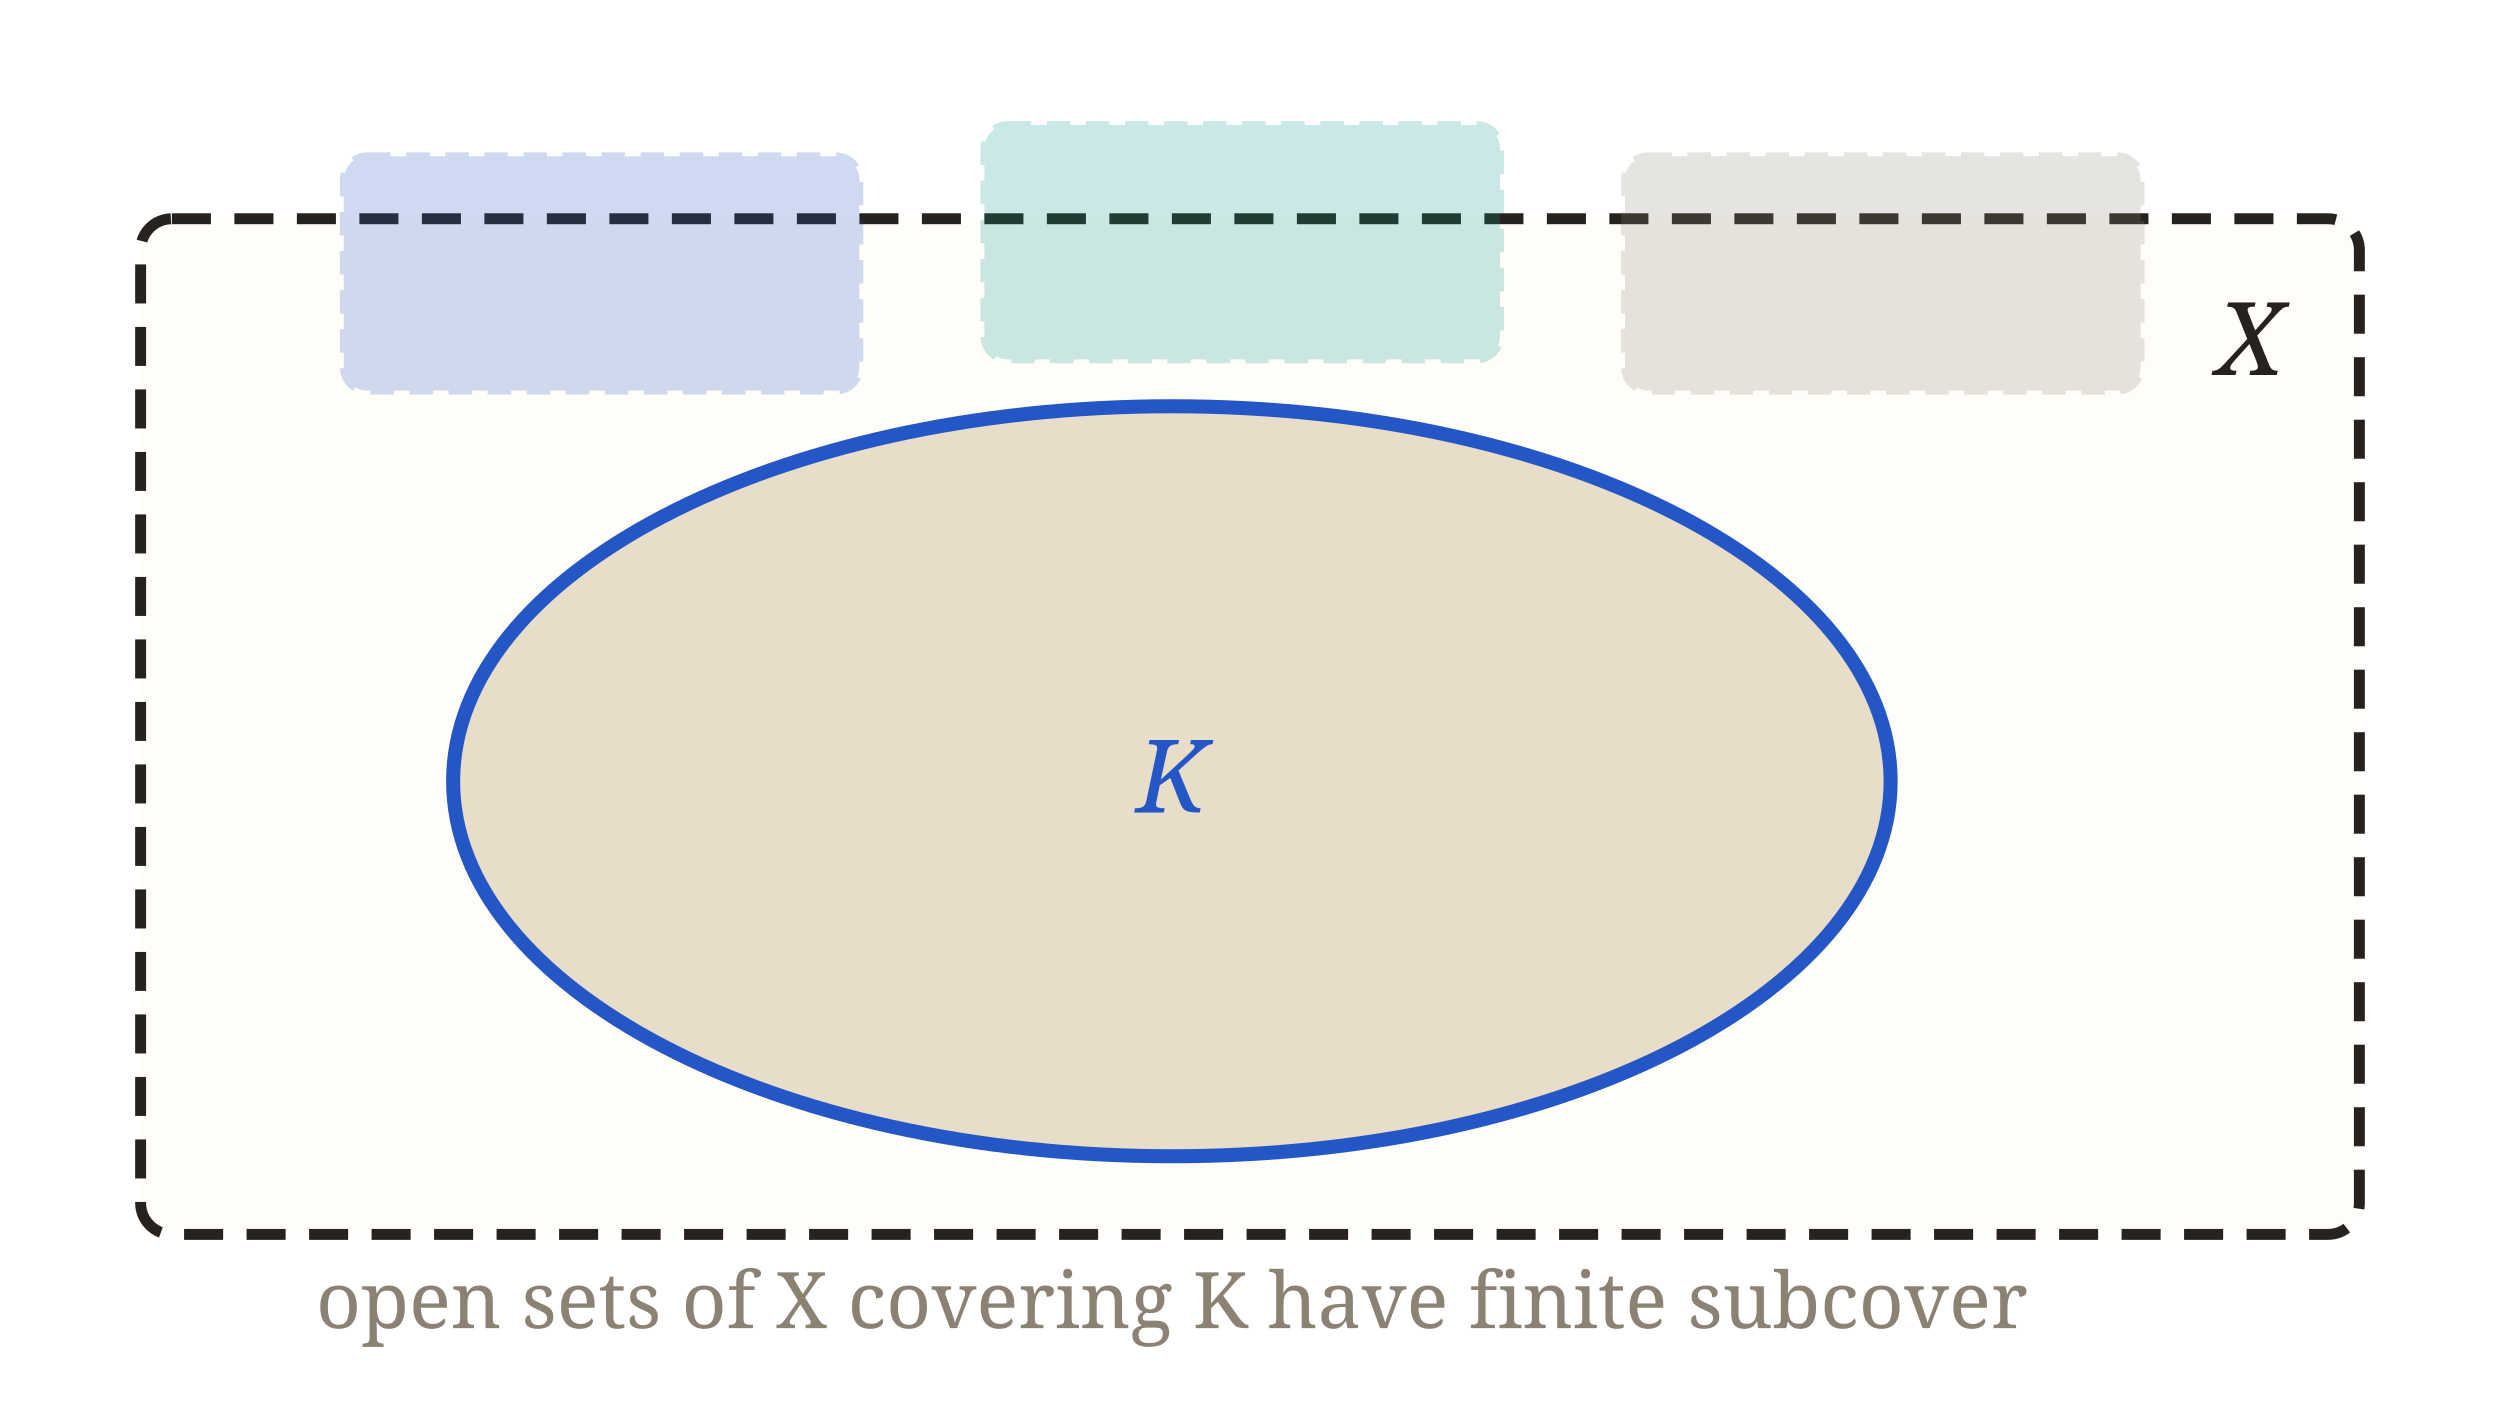
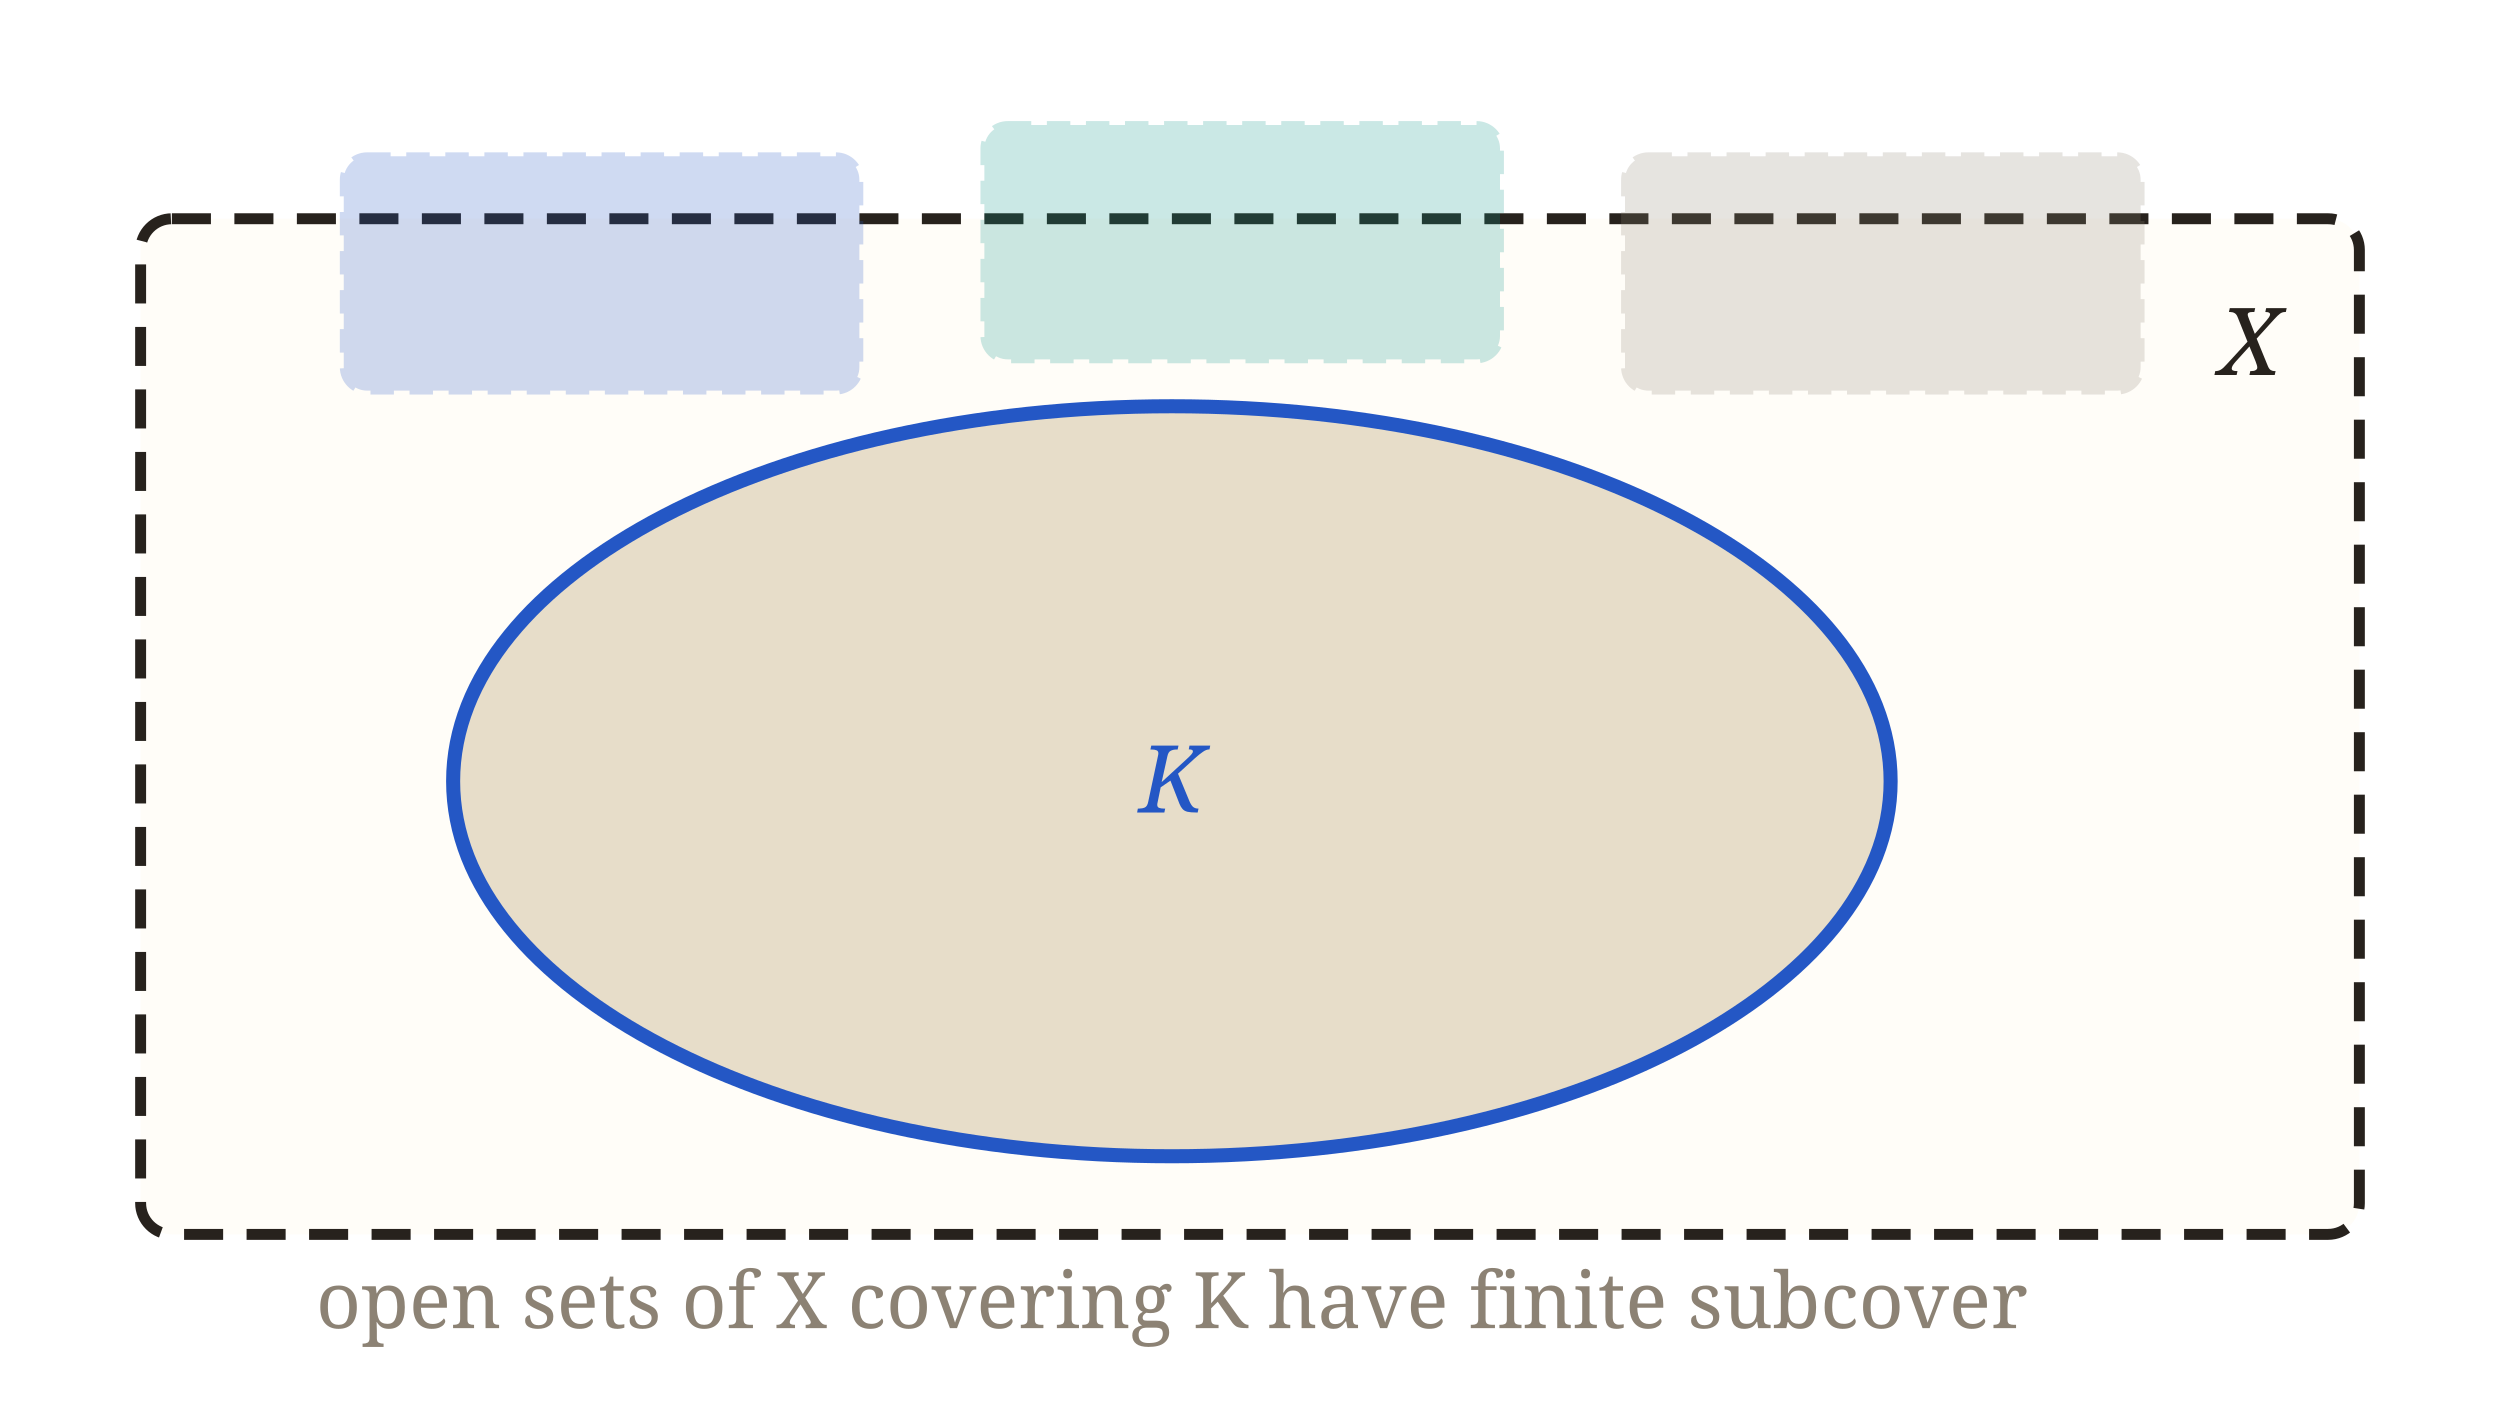
<svg xmlns="http://www.w3.org/2000/svg" viewBox="0 0 320 180" font-family="'Newsreader',Georgia,serif" role="img">
  <rect x="18" y="28" width="284" height="130" rx="4" fill="var(--dia-paper,#fffdf8)" stroke="var(--dia-ink,#27221d)" stroke-width="1.4" stroke-dasharray="5,3" />
-   <text x="288" y="48" font-size="13" fill="var(--dia-ink,#27221d)" text-anchor="middle" font-style="italic">X</text>
+   <text x="288" y="48" font-size="12" fill="var(--dia-ink,#27221d)" text-anchor="middle" font-style="italic">X</text>
  <ellipse cx="150" cy="100" rx="92" ry="48" fill="var(--dia-fill,#e7ddc9)" stroke="var(--dia-acc,#2457c5)" stroke-width="1.8" />
-   <text x="150" y="104" font-size="13" fill="var(--dia-acc,#2457c5)" text-anchor="middle" font-style="italic">K</text>
+   <text x="150" y="104" font-size="12" fill="var(--dia-acc,#2457c5)" text-anchor="middle" font-style="italic">K</text>
  <rect x="44" y="20" width="66" height="30" rx="3" fill="var(--dia-acc,#2457c5)" opacity="0.22" stroke="var(--dia-acc,#2457c5)" stroke-width="1" stroke-dasharray="3,2" />
  <rect x="126" y="16" width="66" height="30" rx="3" fill="var(--dia-acc2,#0d9488)" opacity="0.22" stroke="var(--dia-acc2,#0d9488)" stroke-width="1" stroke-dasharray="3,2" />
  <rect x="208" y="20" width="66" height="30" rx="3" fill="var(--dia-mut,#8c8274)" opacity="0.22" stroke="var(--dia-mut,#8c8274)" stroke-width="1" stroke-dasharray="3,2" />
  <text x="150" y="170" font-size="10" fill="var(--dia-mut,#8c8274)" text-anchor="middle">open sets of X covering K
        have finite subcover</text>
</svg>
